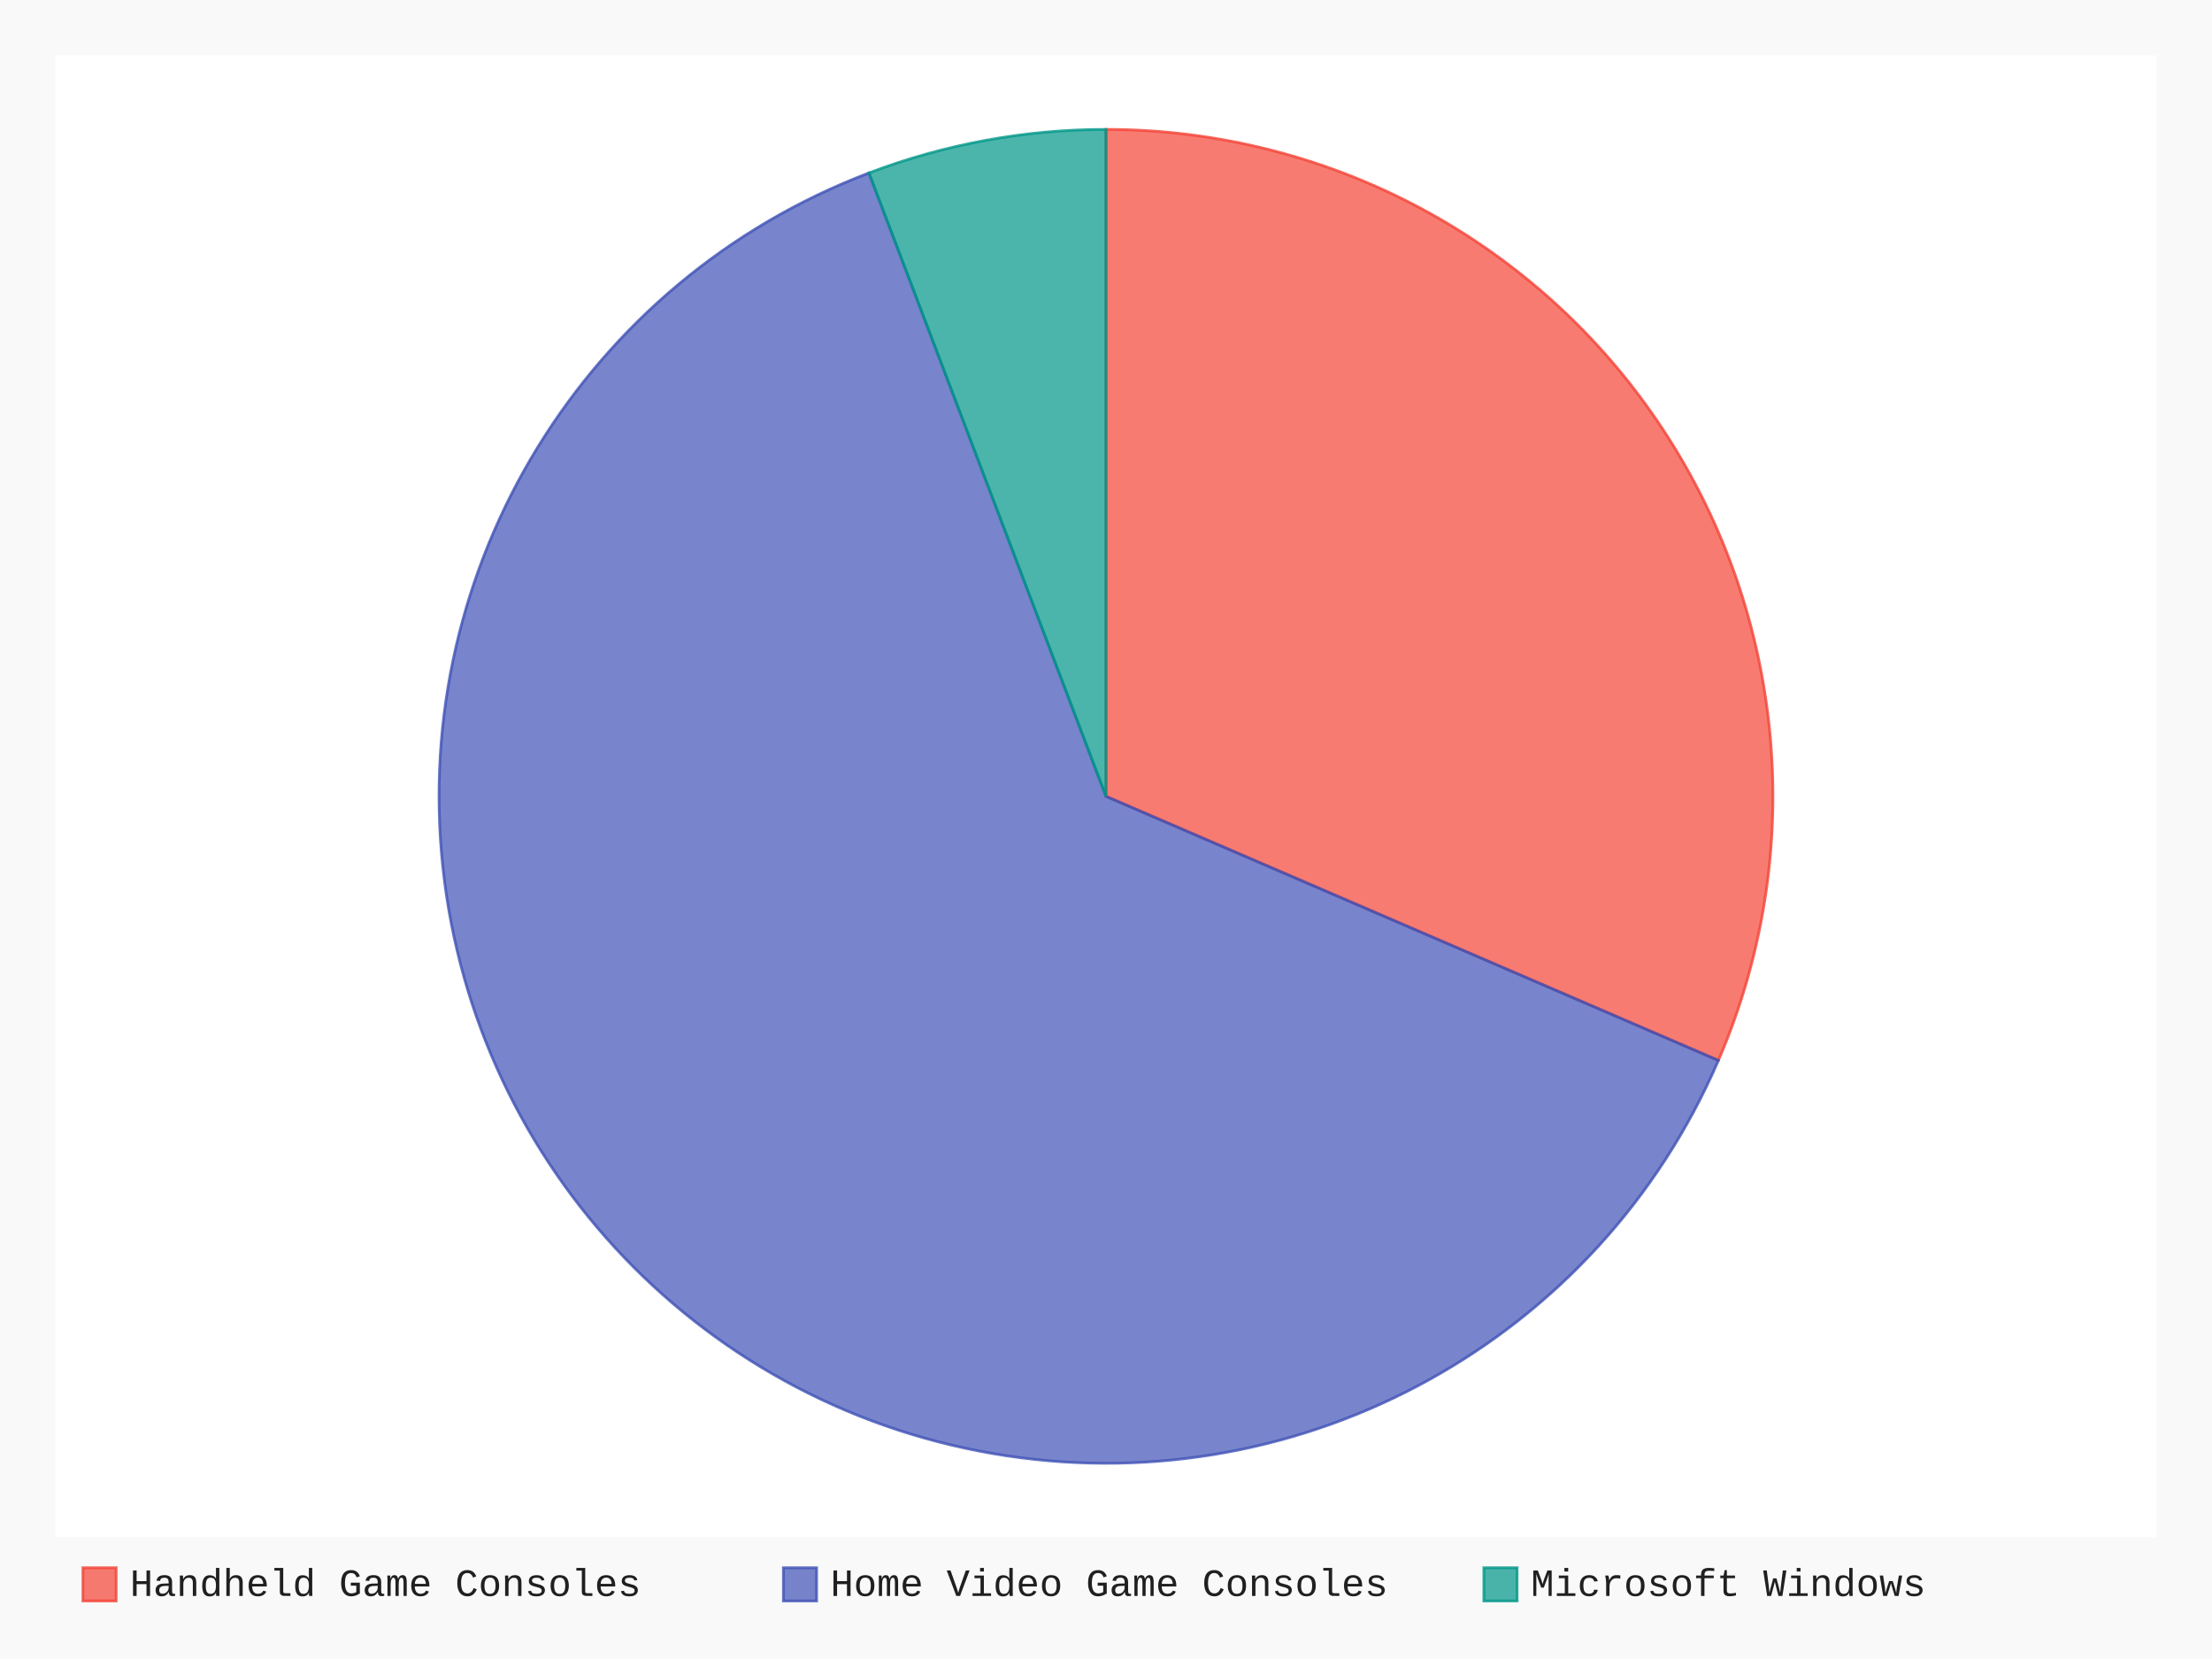
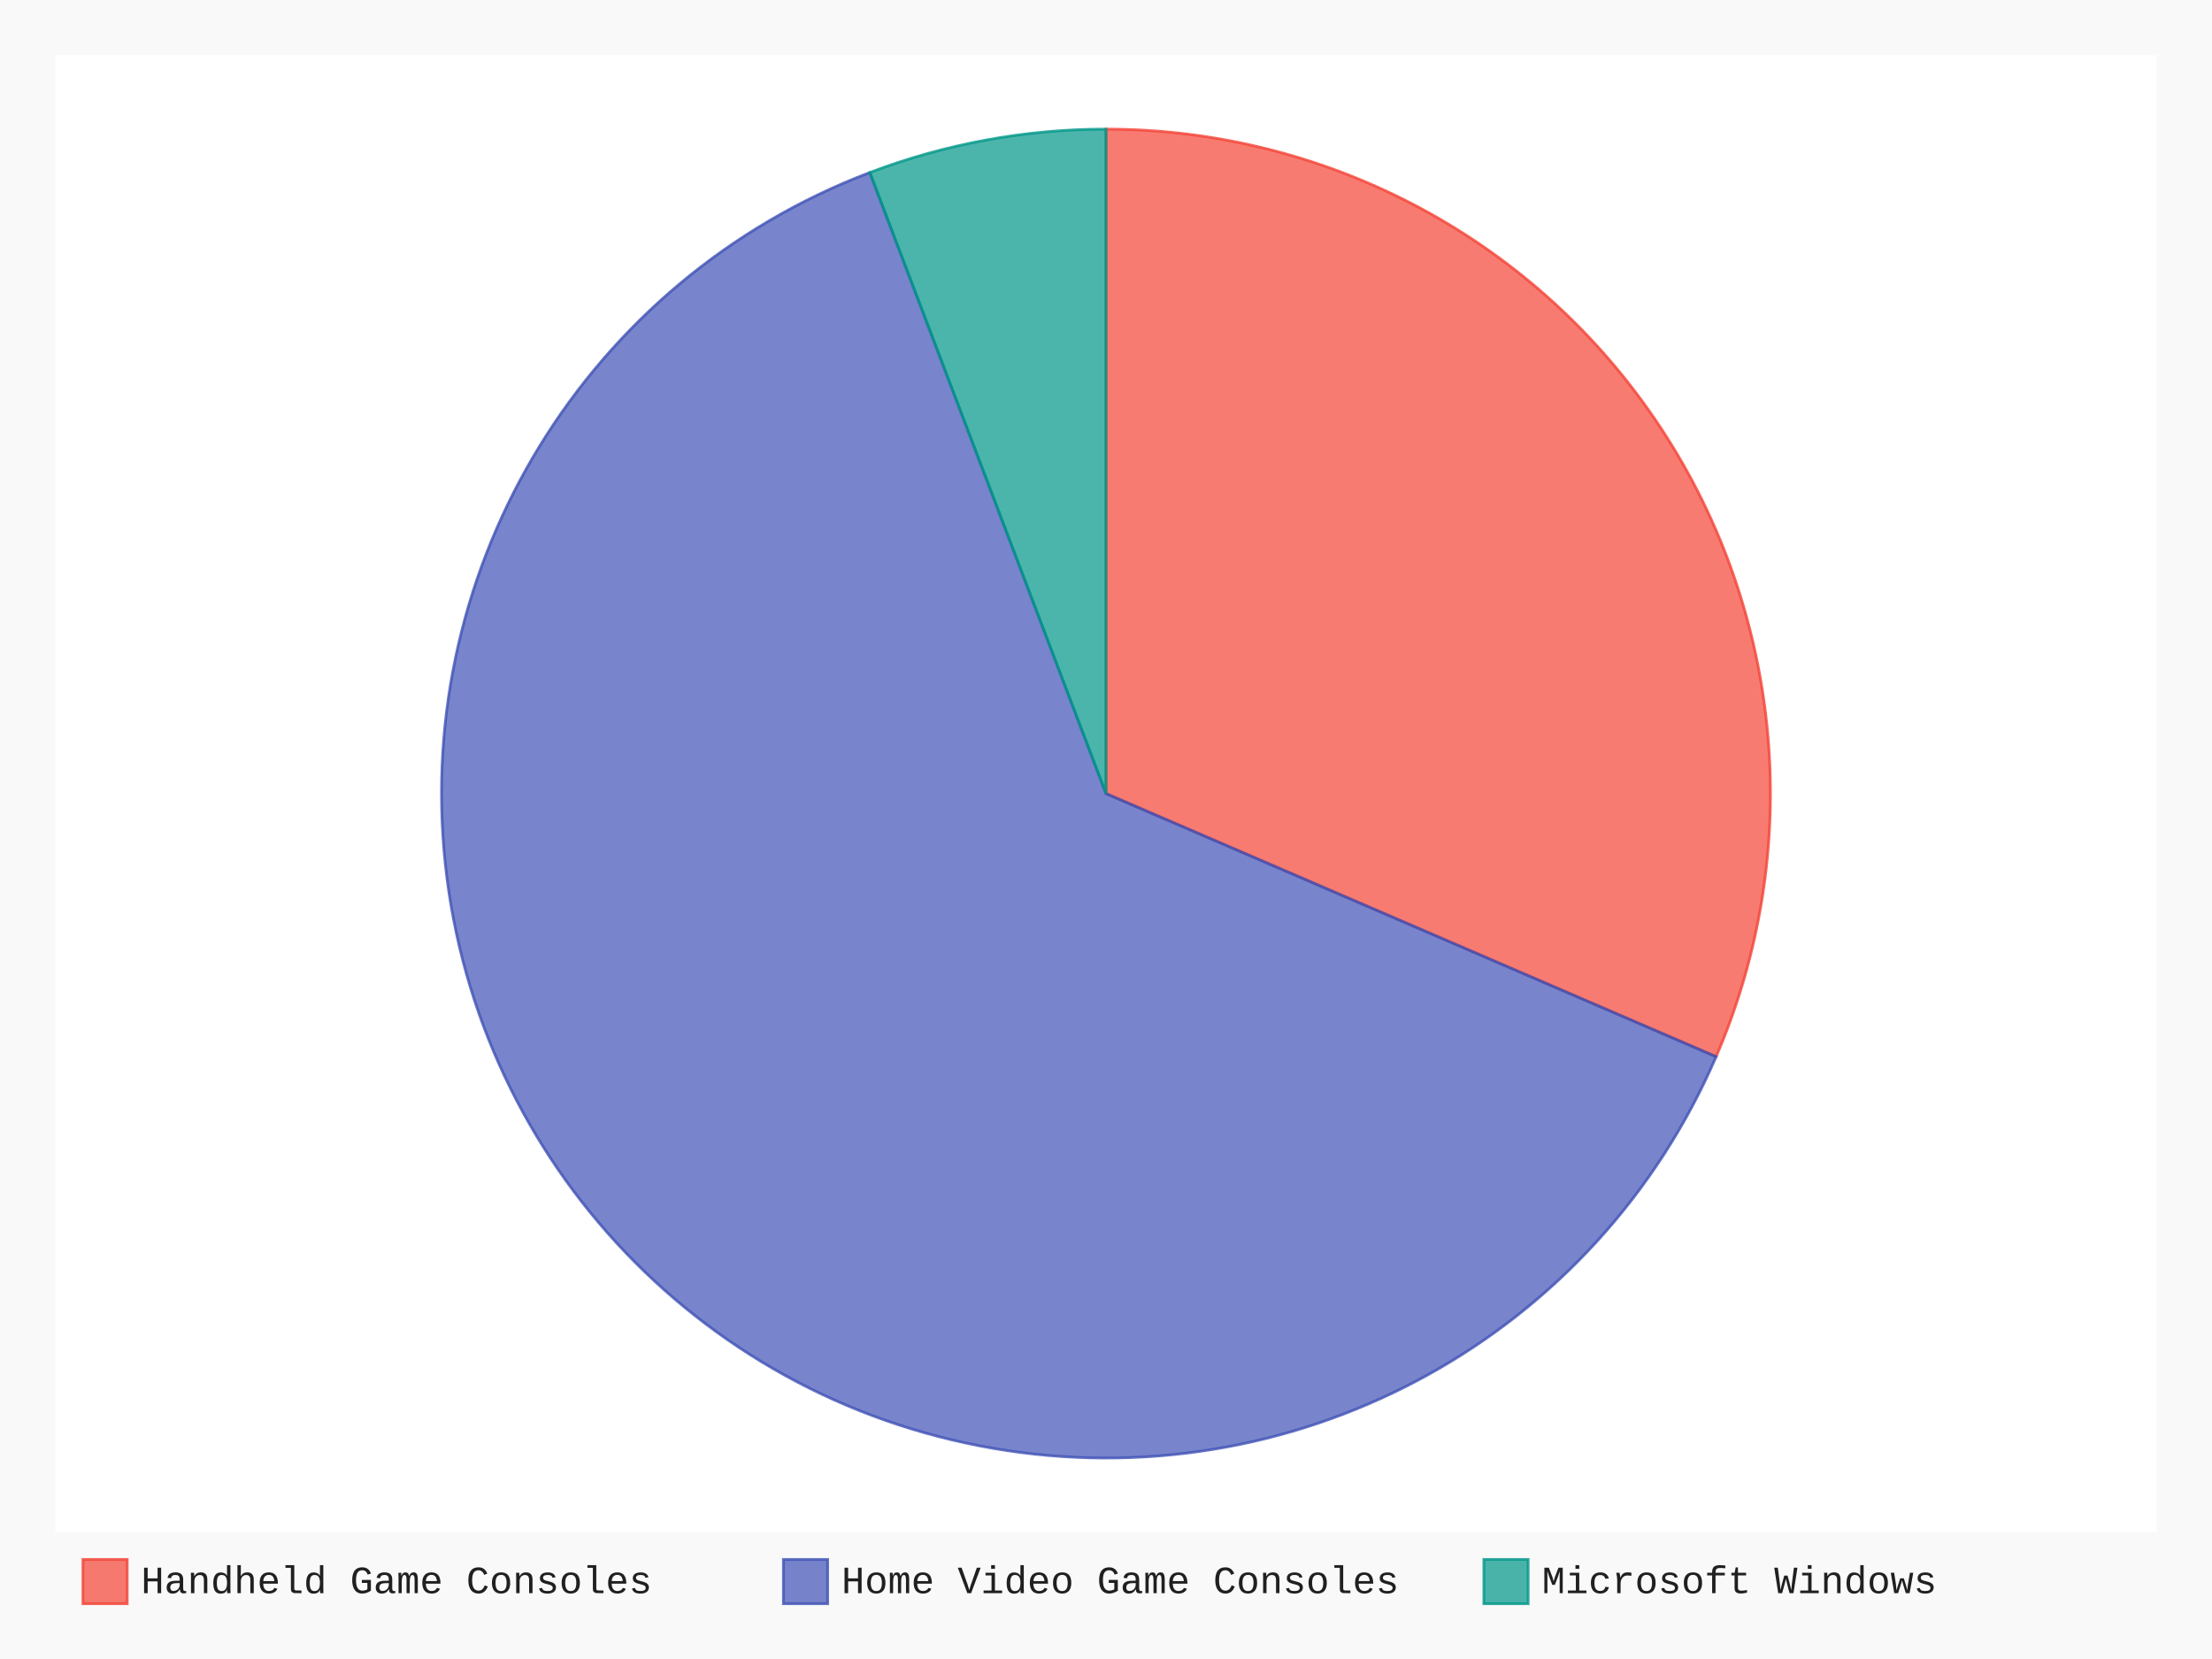
- <svg xmlns="http://www.w3.org/2000/svg" class="pygal-chart" id="chart-2fa73d8d-e300-4860-a670-773e1dbbe20b" viewBox="0 0 800 600">
+ <svg xmlns="http://www.w3.org/2000/svg" class="pygal-chart" id="chart-2884cd33-452c-42e0-b81e-777422fa14da" viewBox="0 0 800 600">
  <defs>
-     <style type="text/css">#chart-2fa73d8d-e300-4860-a670-773e1dbbe20b{-webkit-user-select:none;-webkit-font-smoothing:antialiased;font-family:Consolas,"Liberation Mono",Menlo,Courier,monospace}#chart-2fa73d8d-e300-4860-a670-773e1dbbe20b .title{font-family:Consolas,"Liberation Mono",Menlo,Courier,monospace;font-size:16px}#chart-2fa73d8d-e300-4860-a670-773e1dbbe20b .legends .legend text{font-family:Consolas,"Liberation Mono",Menlo,Courier,monospace;font-size:14px}#chart-2fa73d8d-e300-4860-a670-773e1dbbe20b .axis text{font-family:Consolas,"Liberation Mono",Menlo,Courier,monospace;font-size:10px}#chart-2fa73d8d-e300-4860-a670-773e1dbbe20b .axis text.major{font-family:Consolas,"Liberation Mono",Menlo,Courier,monospace;font-size:10px}#chart-2fa73d8d-e300-4860-a670-773e1dbbe20b .text-overlay text.value{font-family:Consolas,"Liberation Mono",Menlo,Courier,monospace;font-size:16px}#chart-2fa73d8d-e300-4860-a670-773e1dbbe20b .text-overlay text.label{font-family:Consolas,"Liberation Mono",Menlo,Courier,monospace;font-size:10px}#chart-2fa73d8d-e300-4860-a670-773e1dbbe20b .tooltip{font-family:Consolas,"Liberation Mono",Menlo,Courier,monospace;font-size:14px}#chart-2fa73d8d-e300-4860-a670-773e1dbbe20b text.no_data{font-family:Consolas,"Liberation Mono",Menlo,Courier,monospace;font-size:64px}
- #chart-2fa73d8d-e300-4860-a670-773e1dbbe20b{background-color:rgba(249,249,249,1)}#chart-2fa73d8d-e300-4860-a670-773e1dbbe20b path,#chart-2fa73d8d-e300-4860-a670-773e1dbbe20b line,#chart-2fa73d8d-e300-4860-a670-773e1dbbe20b rect,#chart-2fa73d8d-e300-4860-a670-773e1dbbe20b circle{-webkit-transition:150ms;-moz-transition:150ms;transition:150ms}#chart-2fa73d8d-e300-4860-a670-773e1dbbe20b .graph &gt; .background{fill:rgba(249,249,249,1)}#chart-2fa73d8d-e300-4860-a670-773e1dbbe20b .plot &gt; .background{fill:rgba(255,255,255,1)}#chart-2fa73d8d-e300-4860-a670-773e1dbbe20b .graph{fill:rgba(0,0,0,.87)}#chart-2fa73d8d-e300-4860-a670-773e1dbbe20b text.no_data{fill:rgba(0,0,0,1)}#chart-2fa73d8d-e300-4860-a670-773e1dbbe20b .title{fill:rgba(0,0,0,1)}#chart-2fa73d8d-e300-4860-a670-773e1dbbe20b .legends .legend text{fill:rgba(0,0,0,.87)}#chart-2fa73d8d-e300-4860-a670-773e1dbbe20b .legends .legend:hover text{fill:rgba(0,0,0,1)}#chart-2fa73d8d-e300-4860-a670-773e1dbbe20b .axis .line{stroke:rgba(0,0,0,1)}#chart-2fa73d8d-e300-4860-a670-773e1dbbe20b .axis .guide.line{stroke:rgba(0,0,0,.54)}#chart-2fa73d8d-e300-4860-a670-773e1dbbe20b .axis .major.line{stroke:rgba(0,0,0,.87)}#chart-2fa73d8d-e300-4860-a670-773e1dbbe20b .axis text.major{fill:rgba(0,0,0,1)}#chart-2fa73d8d-e300-4860-a670-773e1dbbe20b .axis.y .guides:hover .guide.line,#chart-2fa73d8d-e300-4860-a670-773e1dbbe20b .line-graph .axis.x .guides:hover .guide.line,#chart-2fa73d8d-e300-4860-a670-773e1dbbe20b .stackedline-graph .axis.x .guides:hover .guide.line,#chart-2fa73d8d-e300-4860-a670-773e1dbbe20b .xy-graph .axis.x .guides:hover .guide.line{stroke:rgba(0,0,0,1)}#chart-2fa73d8d-e300-4860-a670-773e1dbbe20b .axis .guides:hover text{fill:rgba(0,0,0,1)}#chart-2fa73d8d-e300-4860-a670-773e1dbbe20b .reactive{fill-opacity:.7;stroke-opacity:.8}#chart-2fa73d8d-e300-4860-a670-773e1dbbe20b .ci{stroke:rgba(0,0,0,.87)}#chart-2fa73d8d-e300-4860-a670-773e1dbbe20b .reactive.active,#chart-2fa73d8d-e300-4860-a670-773e1dbbe20b .active .reactive{fill-opacity:.8;stroke-opacity:.9;stroke-width:4}#chart-2fa73d8d-e300-4860-a670-773e1dbbe20b .ci .reactive.active{stroke-width:1.5}#chart-2fa73d8d-e300-4860-a670-773e1dbbe20b .series text{fill:rgba(0,0,0,1)}#chart-2fa73d8d-e300-4860-a670-773e1dbbe20b .tooltip rect{fill:rgba(255,255,255,1);stroke:rgba(0,0,0,1);-webkit-transition:opacity 150ms;-moz-transition:opacity 150ms;transition:opacity 150ms}#chart-2fa73d8d-e300-4860-a670-773e1dbbe20b .tooltip .label{fill:rgba(0,0,0,.87)}#chart-2fa73d8d-e300-4860-a670-773e1dbbe20b .tooltip .label{fill:rgba(0,0,0,.87)}#chart-2fa73d8d-e300-4860-a670-773e1dbbe20b .tooltip .legend{font-size:.8em;fill:rgba(0,0,0,.54)}#chart-2fa73d8d-e300-4860-a670-773e1dbbe20b .tooltip .x_label{font-size:.6em;fill:rgba(0,0,0,1)}#chart-2fa73d8d-e300-4860-a670-773e1dbbe20b .tooltip .xlink{font-size:.5em;text-decoration:underline}#chart-2fa73d8d-e300-4860-a670-773e1dbbe20b .tooltip .value{font-size:1.5em}#chart-2fa73d8d-e300-4860-a670-773e1dbbe20b .bound{font-size:.5em}#chart-2fa73d8d-e300-4860-a670-773e1dbbe20b .max-value{font-size:.75em;fill:rgba(0,0,0,.54)}#chart-2fa73d8d-e300-4860-a670-773e1dbbe20b .map-element{fill:rgba(255,255,255,1);stroke:rgba(0,0,0,.54) !important}#chart-2fa73d8d-e300-4860-a670-773e1dbbe20b .map-element .reactive{fill-opacity:inherit;stroke-opacity:inherit}#chart-2fa73d8d-e300-4860-a670-773e1dbbe20b .color-0,#chart-2fa73d8d-e300-4860-a670-773e1dbbe20b .color-0 a:visited{stroke:#F44336;fill:#F44336}#chart-2fa73d8d-e300-4860-a670-773e1dbbe20b .color-1,#chart-2fa73d8d-e300-4860-a670-773e1dbbe20b .color-1 a:visited{stroke:#3F51B5;fill:#3F51B5}#chart-2fa73d8d-e300-4860-a670-773e1dbbe20b .color-2,#chart-2fa73d8d-e300-4860-a670-773e1dbbe20b .color-2 a:visited{stroke:#009688;fill:#009688}#chart-2fa73d8d-e300-4860-a670-773e1dbbe20b .text-overlay .color-0 text{fill:black}#chart-2fa73d8d-e300-4860-a670-773e1dbbe20b .text-overlay .color-1 text{fill:black}#chart-2fa73d8d-e300-4860-a670-773e1dbbe20b .text-overlay .color-2 text{fill:black}
- #chart-2fa73d8d-e300-4860-a670-773e1dbbe20b text.no_data{text-anchor:middle}#chart-2fa73d8d-e300-4860-a670-773e1dbbe20b .guide.line{fill:none}#chart-2fa73d8d-e300-4860-a670-773e1dbbe20b .centered{text-anchor:middle}#chart-2fa73d8d-e300-4860-a670-773e1dbbe20b .title{text-anchor:middle}#chart-2fa73d8d-e300-4860-a670-773e1dbbe20b .legends .legend text{fill-opacity:1}#chart-2fa73d8d-e300-4860-a670-773e1dbbe20b .axis.x text{text-anchor:middle}#chart-2fa73d8d-e300-4860-a670-773e1dbbe20b .axis.x:not(.web) text[transform]{text-anchor:start}#chart-2fa73d8d-e300-4860-a670-773e1dbbe20b .axis.x:not(.web) text[transform].backwards{text-anchor:end}#chart-2fa73d8d-e300-4860-a670-773e1dbbe20b .axis.y text{text-anchor:end}#chart-2fa73d8d-e300-4860-a670-773e1dbbe20b .axis.y text[transform].backwards{text-anchor:start}#chart-2fa73d8d-e300-4860-a670-773e1dbbe20b .axis.y2 text{text-anchor:start}#chart-2fa73d8d-e300-4860-a670-773e1dbbe20b .axis.y2 text[transform].backwards{text-anchor:end}#chart-2fa73d8d-e300-4860-a670-773e1dbbe20b .axis .guide.line{stroke-dasharray:4,4}#chart-2fa73d8d-e300-4860-a670-773e1dbbe20b .axis .major.guide.line{stroke-dasharray:6,6}#chart-2fa73d8d-e300-4860-a670-773e1dbbe20b .horizontal .axis.y .guide.line,#chart-2fa73d8d-e300-4860-a670-773e1dbbe20b .horizontal .axis.y2 .guide.line,#chart-2fa73d8d-e300-4860-a670-773e1dbbe20b .vertical .axis.x .guide.line{opacity:0}#chart-2fa73d8d-e300-4860-a670-773e1dbbe20b .horizontal .axis.always_show .guide.line,#chart-2fa73d8d-e300-4860-a670-773e1dbbe20b .vertical .axis.always_show .guide.line{opacity:1 !important}#chart-2fa73d8d-e300-4860-a670-773e1dbbe20b .axis.y .guides:hover .guide.line,#chart-2fa73d8d-e300-4860-a670-773e1dbbe20b .axis.y2 .guides:hover .guide.line,#chart-2fa73d8d-e300-4860-a670-773e1dbbe20b .axis.x .guides:hover .guide.line{opacity:1}#chart-2fa73d8d-e300-4860-a670-773e1dbbe20b .axis .guides:hover text{opacity:1}#chart-2fa73d8d-e300-4860-a670-773e1dbbe20b .nofill{fill:none}#chart-2fa73d8d-e300-4860-a670-773e1dbbe20b .subtle-fill{fill-opacity:.2}#chart-2fa73d8d-e300-4860-a670-773e1dbbe20b .dot{stroke-width:1px;fill-opacity:1}#chart-2fa73d8d-e300-4860-a670-773e1dbbe20b .dot.active{stroke-width:5px}#chart-2fa73d8d-e300-4860-a670-773e1dbbe20b .dot.negative{fill:transparent}#chart-2fa73d8d-e300-4860-a670-773e1dbbe20b text,#chart-2fa73d8d-e300-4860-a670-773e1dbbe20b tspan{stroke:none !important}#chart-2fa73d8d-e300-4860-a670-773e1dbbe20b .series text.active{opacity:1}#chart-2fa73d8d-e300-4860-a670-773e1dbbe20b .tooltip rect{fill-opacity:.95;stroke-width:.5}#chart-2fa73d8d-e300-4860-a670-773e1dbbe20b .tooltip text{fill-opacity:1}#chart-2fa73d8d-e300-4860-a670-773e1dbbe20b .showable{visibility:hidden}#chart-2fa73d8d-e300-4860-a670-773e1dbbe20b .showable.shown{visibility:visible}#chart-2fa73d8d-e300-4860-a670-773e1dbbe20b .gauge-background{fill:rgba(229,229,229,1);stroke:none}#chart-2fa73d8d-e300-4860-a670-773e1dbbe20b .bg-lines{stroke:rgba(249,249,249,1);stroke-width:2px}</style>
+     <style type="text/css">#chart-2884cd33-452c-42e0-b81e-777422fa14da{-webkit-user-select:none;-webkit-font-smoothing:antialiased;font-family:Consolas,"Liberation Mono",Menlo,Courier,monospace}#chart-2884cd33-452c-42e0-b81e-777422fa14da .title{font-family:Consolas,"Liberation Mono",Menlo,Courier,monospace;font-size:16px}#chart-2884cd33-452c-42e0-b81e-777422fa14da .legends .legend text{font-family:Consolas,"Liberation Mono",Menlo,Courier,monospace;font-size:14px}#chart-2884cd33-452c-42e0-b81e-777422fa14da .axis text{font-family:Consolas,"Liberation Mono",Menlo,Courier,monospace;font-size:10px}#chart-2884cd33-452c-42e0-b81e-777422fa14da .axis text.major{font-family:Consolas,"Liberation Mono",Menlo,Courier,monospace;font-size:10px}#chart-2884cd33-452c-42e0-b81e-777422fa14da .text-overlay text.value{font-family:Consolas,"Liberation Mono",Menlo,Courier,monospace;font-size:16px}#chart-2884cd33-452c-42e0-b81e-777422fa14da .text-overlay text.label{font-family:Consolas,"Liberation Mono",Menlo,Courier,monospace;font-size:10px}#chart-2884cd33-452c-42e0-b81e-777422fa14da .tooltip{font-family:Consolas,"Liberation Mono",Menlo,Courier,monospace;font-size:14px}#chart-2884cd33-452c-42e0-b81e-777422fa14da text.no_data{font-family:Consolas,"Liberation Mono",Menlo,Courier,monospace;font-size:64px}
+ #chart-2884cd33-452c-42e0-b81e-777422fa14da{background-color:rgba(249,249,249,1)}#chart-2884cd33-452c-42e0-b81e-777422fa14da path,#chart-2884cd33-452c-42e0-b81e-777422fa14da line,#chart-2884cd33-452c-42e0-b81e-777422fa14da rect,#chart-2884cd33-452c-42e0-b81e-777422fa14da circle{-webkit-transition:150ms;-moz-transition:150ms;transition:150ms}#chart-2884cd33-452c-42e0-b81e-777422fa14da .graph &gt; .background{fill:rgba(249,249,249,1)}#chart-2884cd33-452c-42e0-b81e-777422fa14da .plot &gt; .background{fill:rgba(255,255,255,1)}#chart-2884cd33-452c-42e0-b81e-777422fa14da .graph{fill:rgba(0,0,0,.87)}#chart-2884cd33-452c-42e0-b81e-777422fa14da text.no_data{fill:rgba(0,0,0,1)}#chart-2884cd33-452c-42e0-b81e-777422fa14da .title{fill:rgba(0,0,0,1)}#chart-2884cd33-452c-42e0-b81e-777422fa14da .legends .legend text{fill:rgba(0,0,0,.87)}#chart-2884cd33-452c-42e0-b81e-777422fa14da .legends .legend:hover text{fill:rgba(0,0,0,1)}#chart-2884cd33-452c-42e0-b81e-777422fa14da .axis .line{stroke:rgba(0,0,0,1)}#chart-2884cd33-452c-42e0-b81e-777422fa14da .axis .guide.line{stroke:rgba(0,0,0,.54)}#chart-2884cd33-452c-42e0-b81e-777422fa14da .axis .major.line{stroke:rgba(0,0,0,.87)}#chart-2884cd33-452c-42e0-b81e-777422fa14da .axis text.major{fill:rgba(0,0,0,1)}#chart-2884cd33-452c-42e0-b81e-777422fa14da .axis.y .guides:hover .guide.line,#chart-2884cd33-452c-42e0-b81e-777422fa14da .line-graph .axis.x .guides:hover .guide.line,#chart-2884cd33-452c-42e0-b81e-777422fa14da .stackedline-graph .axis.x .guides:hover .guide.line,#chart-2884cd33-452c-42e0-b81e-777422fa14da .xy-graph .axis.x .guides:hover .guide.line{stroke:rgba(0,0,0,1)}#chart-2884cd33-452c-42e0-b81e-777422fa14da .axis .guides:hover text{fill:rgba(0,0,0,1)}#chart-2884cd33-452c-42e0-b81e-777422fa14da .reactive{fill-opacity:.7;stroke-opacity:.8}#chart-2884cd33-452c-42e0-b81e-777422fa14da .ci{stroke:rgba(0,0,0,.87)}#chart-2884cd33-452c-42e0-b81e-777422fa14da .reactive.active,#chart-2884cd33-452c-42e0-b81e-777422fa14da .active .reactive{fill-opacity:.8;stroke-opacity:.9;stroke-width:4}#chart-2884cd33-452c-42e0-b81e-777422fa14da .ci .reactive.active{stroke-width:1.5}#chart-2884cd33-452c-42e0-b81e-777422fa14da .series text{fill:rgba(0,0,0,1)}#chart-2884cd33-452c-42e0-b81e-777422fa14da .tooltip rect{fill:rgba(255,255,255,1);stroke:rgba(0,0,0,1);-webkit-transition:opacity 150ms;-moz-transition:opacity 150ms;transition:opacity 150ms}#chart-2884cd33-452c-42e0-b81e-777422fa14da .tooltip .label{fill:rgba(0,0,0,.87)}#chart-2884cd33-452c-42e0-b81e-777422fa14da .tooltip .label{fill:rgba(0,0,0,.87)}#chart-2884cd33-452c-42e0-b81e-777422fa14da .tooltip .legend{font-size:.8em;fill:rgba(0,0,0,.54)}#chart-2884cd33-452c-42e0-b81e-777422fa14da .tooltip .x_label{font-size:.6em;fill:rgba(0,0,0,1)}#chart-2884cd33-452c-42e0-b81e-777422fa14da .tooltip .xlink{font-size:.5em;text-decoration:underline}#chart-2884cd33-452c-42e0-b81e-777422fa14da .tooltip .value{font-size:1.5em}#chart-2884cd33-452c-42e0-b81e-777422fa14da .bound{font-size:.5em}#chart-2884cd33-452c-42e0-b81e-777422fa14da .max-value{font-size:.75em;fill:rgba(0,0,0,.54)}#chart-2884cd33-452c-42e0-b81e-777422fa14da .map-element{fill:rgba(255,255,255,1);stroke:rgba(0,0,0,.54) !important}#chart-2884cd33-452c-42e0-b81e-777422fa14da .map-element .reactive{fill-opacity:inherit;stroke-opacity:inherit}#chart-2884cd33-452c-42e0-b81e-777422fa14da .color-0,#chart-2884cd33-452c-42e0-b81e-777422fa14da .color-0 a:visited{stroke:#F44336;fill:#F44336}#chart-2884cd33-452c-42e0-b81e-777422fa14da .color-1,#chart-2884cd33-452c-42e0-b81e-777422fa14da .color-1 a:visited{stroke:#3F51B5;fill:#3F51B5}#chart-2884cd33-452c-42e0-b81e-777422fa14da .color-2,#chart-2884cd33-452c-42e0-b81e-777422fa14da .color-2 a:visited{stroke:#009688;fill:#009688}#chart-2884cd33-452c-42e0-b81e-777422fa14da .text-overlay .color-0 text{fill:black}#chart-2884cd33-452c-42e0-b81e-777422fa14da .text-overlay .color-1 text{fill:black}#chart-2884cd33-452c-42e0-b81e-777422fa14da .text-overlay .color-2 text{fill:black}
+ #chart-2884cd33-452c-42e0-b81e-777422fa14da text.no_data{text-anchor:middle}#chart-2884cd33-452c-42e0-b81e-777422fa14da .guide.line{fill:none}#chart-2884cd33-452c-42e0-b81e-777422fa14da .centered{text-anchor:middle}#chart-2884cd33-452c-42e0-b81e-777422fa14da .title{text-anchor:middle}#chart-2884cd33-452c-42e0-b81e-777422fa14da .legends .legend text{fill-opacity:1}#chart-2884cd33-452c-42e0-b81e-777422fa14da .axis.x text{text-anchor:middle}#chart-2884cd33-452c-42e0-b81e-777422fa14da .axis.x:not(.web) text[transform]{text-anchor:start}#chart-2884cd33-452c-42e0-b81e-777422fa14da .axis.x:not(.web) text[transform].backwards{text-anchor:end}#chart-2884cd33-452c-42e0-b81e-777422fa14da .axis.y text{text-anchor:end}#chart-2884cd33-452c-42e0-b81e-777422fa14da .axis.y text[transform].backwards{text-anchor:start}#chart-2884cd33-452c-42e0-b81e-777422fa14da .axis.y2 text{text-anchor:start}#chart-2884cd33-452c-42e0-b81e-777422fa14da .axis.y2 text[transform].backwards{text-anchor:end}#chart-2884cd33-452c-42e0-b81e-777422fa14da .axis .guide.line{stroke-dasharray:4,4}#chart-2884cd33-452c-42e0-b81e-777422fa14da .axis .major.guide.line{stroke-dasharray:6,6}#chart-2884cd33-452c-42e0-b81e-777422fa14da .horizontal .axis.y .guide.line,#chart-2884cd33-452c-42e0-b81e-777422fa14da .horizontal .axis.y2 .guide.line,#chart-2884cd33-452c-42e0-b81e-777422fa14da .vertical .axis.x .guide.line{opacity:0}#chart-2884cd33-452c-42e0-b81e-777422fa14da .horizontal .axis.always_show .guide.line,#chart-2884cd33-452c-42e0-b81e-777422fa14da .vertical .axis.always_show .guide.line{opacity:1 !important}#chart-2884cd33-452c-42e0-b81e-777422fa14da .axis.y .guides:hover .guide.line,#chart-2884cd33-452c-42e0-b81e-777422fa14da .axis.y2 .guides:hover .guide.line,#chart-2884cd33-452c-42e0-b81e-777422fa14da .axis.x .guides:hover .guide.line{opacity:1}#chart-2884cd33-452c-42e0-b81e-777422fa14da .axis .guides:hover text{opacity:1}#chart-2884cd33-452c-42e0-b81e-777422fa14da .nofill{fill:none}#chart-2884cd33-452c-42e0-b81e-777422fa14da .subtle-fill{fill-opacity:.2}#chart-2884cd33-452c-42e0-b81e-777422fa14da .dot{stroke-width:1px;fill-opacity:1}#chart-2884cd33-452c-42e0-b81e-777422fa14da .dot.active{stroke-width:5px}#chart-2884cd33-452c-42e0-b81e-777422fa14da .dot.negative{fill:transparent}#chart-2884cd33-452c-42e0-b81e-777422fa14da text,#chart-2884cd33-452c-42e0-b81e-777422fa14da tspan{stroke:none !important}#chart-2884cd33-452c-42e0-b81e-777422fa14da .series text.active{opacity:1}#chart-2884cd33-452c-42e0-b81e-777422fa14da .tooltip rect{fill-opacity:.95;stroke-width:.5}#chart-2884cd33-452c-42e0-b81e-777422fa14da .tooltip text{fill-opacity:1}#chart-2884cd33-452c-42e0-b81e-777422fa14da .showable{visibility:hidden}#chart-2884cd33-452c-42e0-b81e-777422fa14da .showable.shown{visibility:visible}#chart-2884cd33-452c-42e0-b81e-777422fa14da .gauge-background{fill:rgba(229,229,229,1);stroke:none}#chart-2884cd33-452c-42e0-b81e-777422fa14da .bg-lines{stroke:rgba(249,249,249,1);stroke-width:2px}</style>
  </defs>
  <g class="graph pie-graph vertical">
    <rect class="background" height="600" width="800" x="0" y="0" />
    <g class="plot" transform="translate(20, 20)">
-       <rect class="background" height="536.0" width="760" x="0" y="0" />
+       <rect class="background" height="534.0" width="760" x="0" y="0" />
      <g class="series serie-0 color-0">
        <g class="slices">
          <g class="slice">
-             <path class="slice reactive tooltip-trigger" d="M380 26.8 A241.2 241.2 0 0 1 601.484 363.51 L380 268 A0 0 0 0 0 380 268 z" />
+             <path class="slice reactive tooltip-trigger" d="M380 26.7 A240.3 240.3 0 0 1 600.658 362.153 L380 267 A0 0 0 0 0 380 267 z" />
          </g>
        </g>
      </g>
      <g class="series serie-1 color-1">
        <g class="slices">
          <g class="slice">
-             <path class="slice reactive tooltip-trigger" d="M601.484 363.51 A241.2 241.2 0 1 1 294.262 42.553 L380 268 A0 0 0 1 0 380 268 z" />
+             <path class="slice reactive tooltip-trigger" d="M600.658 362.153 A240.3 240.3 0 1 1 294.582 42.394 L380 267 A0 0 0 1 0 380 267 z" />
          </g>
        </g>
      </g>
      <g class="series serie-2 color-2">
        <g class="slices">
          <g class="slice">
-             <path class="slice reactive tooltip-trigger" d="M294.262 42.553 A241.2 241.2 0 0 1 380 26.8 L380 268 A0 0 0 0 0 380 268 z" />
+             <path class="slice reactive tooltip-trigger" d="M294.582 42.394 A240.3 240.3 0 0 1 380 26.7 L380 267 A0 0 0 0 0 380 267 z" />
          </g>
        </g>
      </g>
    </g>
    <g class="titles" />
    <g class="plot overlay" transform="translate(20, 20)">
      <g class="series serie-0 color-0" />
      <g class="series serie-1 color-1" />
      <g class="series serie-2 color-2" />
    </g>
    <g class="plot text-overlay" transform="translate(20, 20)">
      <g class="series serie-0 color-0" />
      <g class="series serie-1 color-1" />
      <g class="series serie-2 color-2" />
    </g>
    <g class="plot tooltip-overlay" transform="translate(20, 20)">
      <g class="tooltip" style="opacity: 0" transform="translate(0 0)">
        <rect class="tooltip-box" height="0" rx="0" ry="0" width="0" />
        <g class="text" />
      </g>
    </g>
-     <g class="legends" transform="translate(30, 566)">
+     <g class="legends" transform="translate(30, 564)">
      <g class="legend reactive activate-serie" id="activate-serie-0">
-         <rect class="color-0 reactive" height="12" width="12" x="0.0" y="1.0" />
-         <text x="17.0" y="11.2">Handheld Game Consoles</text>
+         <rect class="color-0 reactive" height="16" width="16" x="0.0" y="0.0" />
+         <text x="21.0" y="12.2">Handheld Game Consoles</text>
      </g>
      <g class="legend reactive activate-serie" id="activate-serie-1">
-         <rect class="color-1 reactive" height="12" width="12" x="253.333" y="1.0" />
-         <text x="270.333" y="11.2">Home Video Game Consoles</text>
+         <rect class="color-1 reactive" height="16" width="16" x="253.333" y="0.0" />
+         <text x="274.333" y="12.2">Home Video Game Consoles</text>
      </g>
      <g class="legend reactive activate-serie" id="activate-serie-2">
-         <rect class="color-2 reactive" height="12" width="12" x="506.667" y="1.0" />
-         <text x="523.667" y="11.2">Microsoft Windows</text>
+         <rect class="color-2 reactive" height="16" width="16" x="506.667" y="0.0" />
+         <text x="527.667" y="12.2">Microsoft Windows</text>
      </g>
    </g>
  </g>
</svg>
